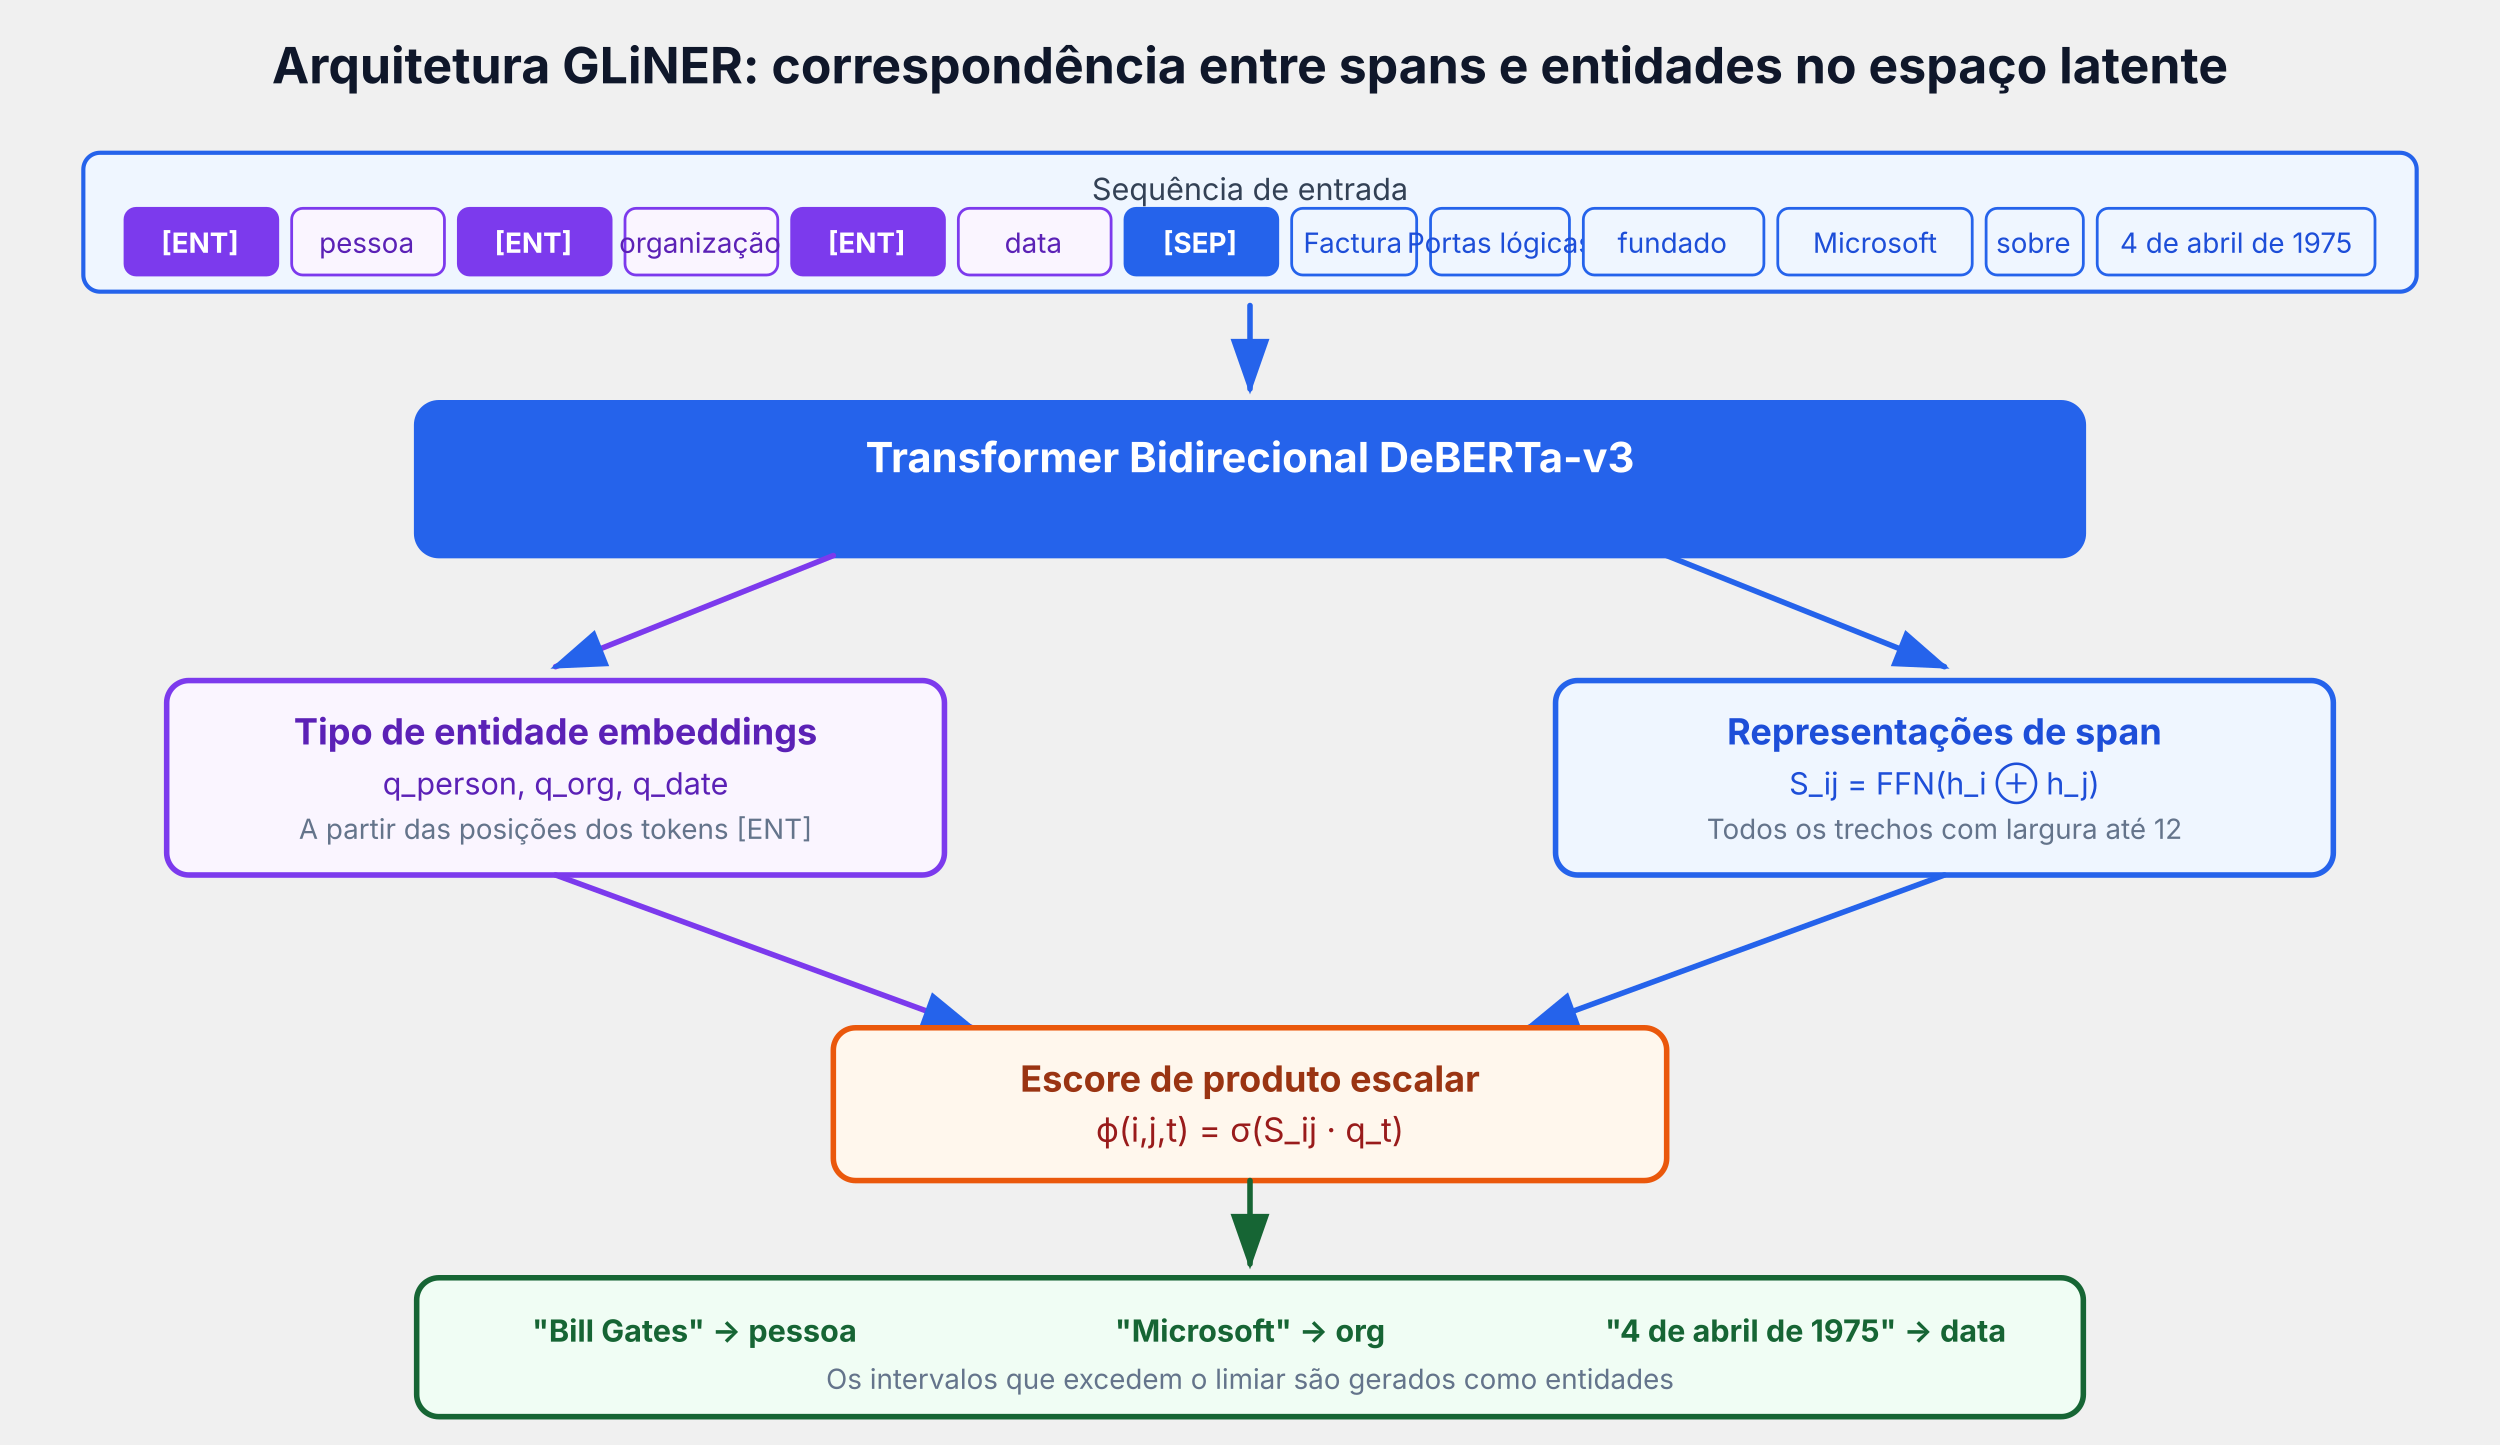
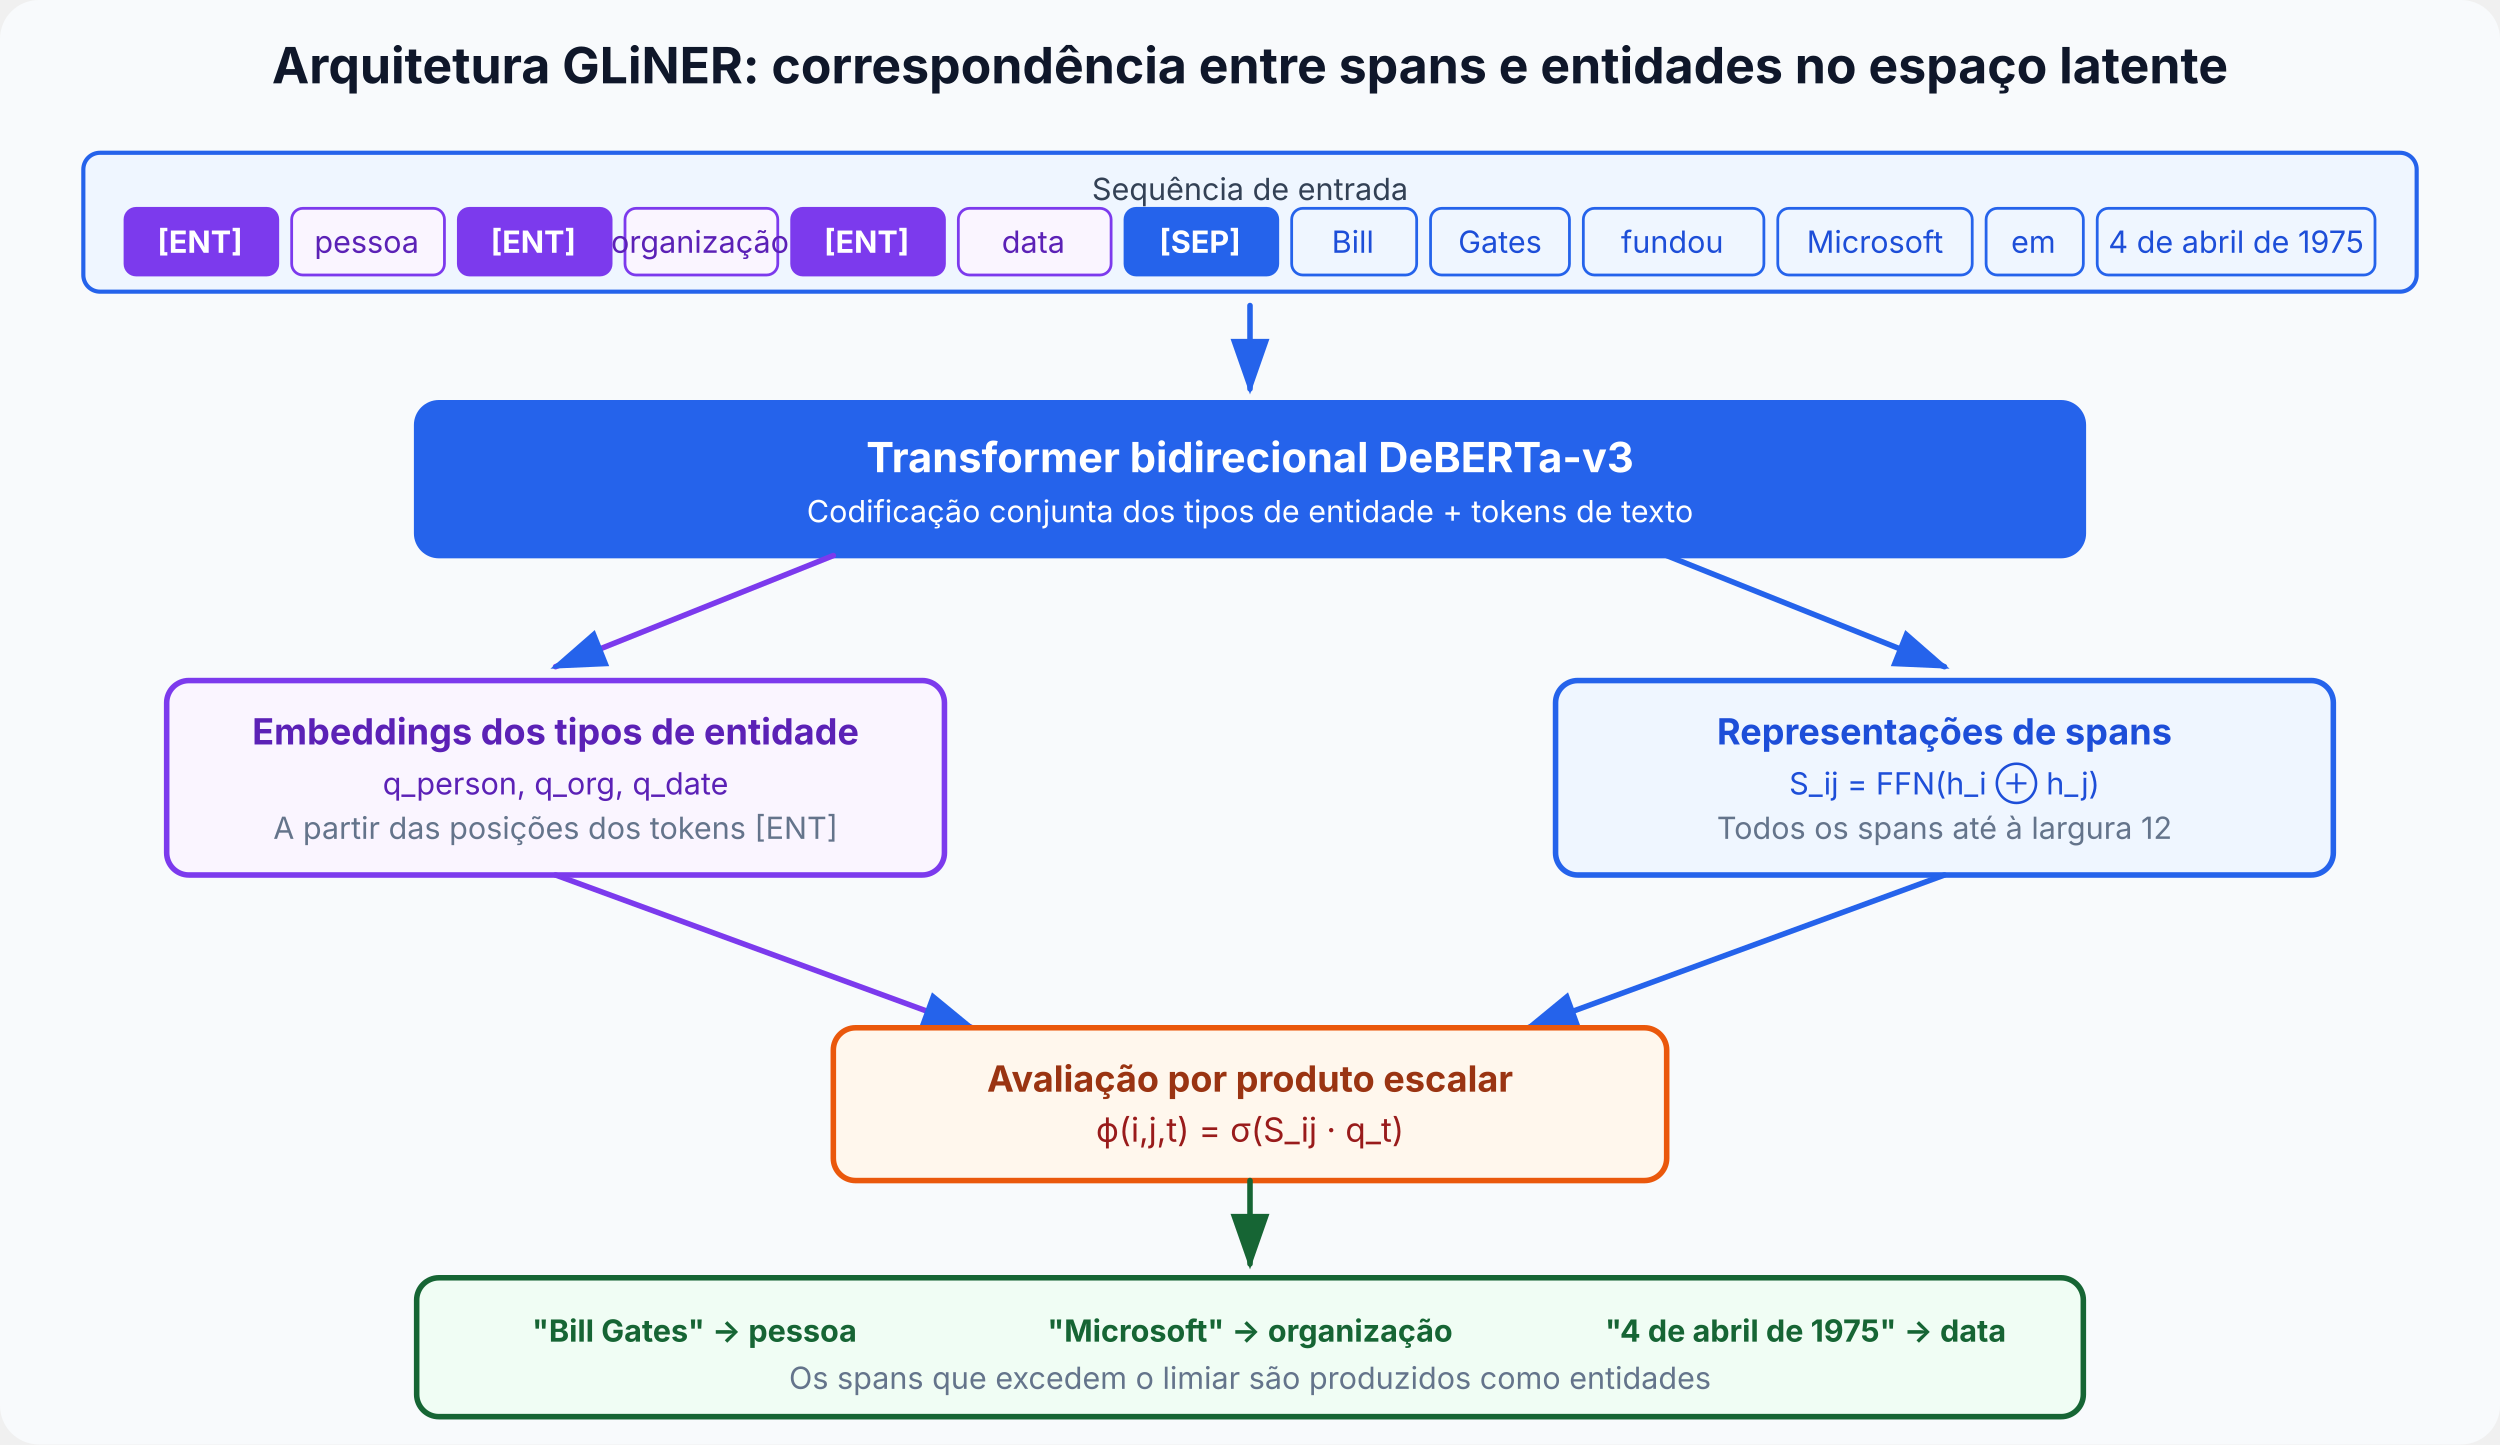
<svg xmlns="http://www.w3.org/2000/svg" viewBox="0 0 900 520" font-family="Inter, system-ui, sans-serif" role="img" aria-label="GLiNER architecture: entity type tokens and text tokens are jointly encoded by DeBERTa, then span representations are scored against entity type embeddings via dot product" data-visual-system="evidence-plate-v1" preserveAspectRatio="xMidYMid meet" shape-rendering="geometricPrecision" text-rendering="geometricPrecision">
  <defs>
    <marker id="arrow1" markerWidth="10" markerHeight="7" refX="9" refY="3.5" orient="auto">
      <polygon points="0 0, 10 3.5, 0 7" fill="#2563eb" />
    </marker>
    <marker id="arrow2" markerWidth="10" markerHeight="7" refX="9" refY="3.5" orient="auto">
      <polygon points="0 0, 10 3.5, 0 7" fill="#166534" />
    </marker>
  </defs>
  <style data-visual-system="evidence-plate-v1">
    * { animation: none !important; }
    .anim-box, .bar, .bar-text, .seq-item, .t-box, .flow { opacity: 1 !important; transform: none !important; }
    path, line, polyline { stroke-linecap: round; stroke-linejoin: round; }
  </style>
+   <rect width="900" height="520" rx="14" fill="#f8fafc" />
  <text x="450" y="30" text-anchor="middle" font-size="18" font-weight="bold" fill="#0f172a">Arquitetura GLiNER: correspondência entre spans e entidades no espaço latente</text>
  <rect x="30" y="55" width="840" height="50" rx="6" fill="#eff6ff" stroke="#2563eb" stroke-width="1.5" />
  <text x="450" y="72" text-anchor="middle" font-size="11" fill="#334155">Sequência de entrada</text>
  <rect x="45" y="75" width="55" height="24" rx="4" fill="#7c3aed" stroke="#7c3aed" stroke-width="1" />
-   <text x="72" y="91" text-anchor="middle" font-size="10" fill="#ffffff" font-weight="bold">[ENT]</text>
+   <text x="72" y="91" text-anchor="middle" font-size="11" fill="#ffffff" font-weight="bold">[ENT]</text>
  <rect x="105" y="75" width="55" height="24" rx="4" fill="#faf5ff" stroke="#7c3aed" stroke-width="1" />
-   <text x="132" y="91" text-anchor="middle" font-size="10" fill="#5b21b6">pessoa</text>
+   <text x="132" y="91" text-anchor="middle" font-size="11" fill="#5b21b6">pessoa</text>
  <rect x="165" y="75" width="55" height="24" rx="4" fill="#7c3aed" stroke="#7c3aed" stroke-width="1" />
-   <text x="192" y="91" text-anchor="middle" font-size="10" fill="#ffffff" font-weight="bold">[ENT]</text>
+   <text x="192" y="91" text-anchor="middle" font-size="11" fill="#ffffff" font-weight="bold">[ENT]</text>
  <rect x="225" y="75" width="55" height="24" rx="4" fill="#faf5ff" stroke="#7c3aed" stroke-width="1" />
-   <text x="252" y="91" text-anchor="middle" font-size="10" fill="#5b21b6">organização</text>
+   <text x="252" y="91" text-anchor="middle" font-size="11" fill="#5b21b6">organização</text>
  <rect x="285" y="75" width="55" height="24" rx="4" fill="#7c3aed" stroke="#7c3aed" stroke-width="1" />
-   <text x="312" y="91" text-anchor="middle" font-size="10" fill="#ffffff" font-weight="bold">[ENT]</text>
+   <text x="312" y="91" text-anchor="middle" font-size="11" fill="#ffffff" font-weight="bold">[ENT]</text>
  <rect x="345" y="75" width="55" height="24" rx="4" fill="#faf5ff" stroke="#7c3aed" stroke-width="1" />
-   <text x="372" y="91" text-anchor="middle" font-size="10" fill="#5b21b6">data</text>
+   <text x="372" y="91" text-anchor="middle" font-size="11" fill="#5b21b6">data</text>
  <rect x="405" y="75" width="55" height="24" rx="4" fill="#2563eb" stroke="#2563eb" stroke-width="1" />
-   <text x="432" y="91" text-anchor="middle" font-size="10" fill="#ffffff" font-weight="bold">[SEP]</text>
+   <text x="432" y="91" text-anchor="middle" font-size="11" fill="#ffffff" font-weight="bold">[SEP]</text>
  <rect x="465" y="75" width="45" height="24" rx="4" fill="#eff6ff" stroke="#2563eb" stroke-width="1" />
-   <text x="487" y="91" text-anchor="middle" font-size="10" fill="#1d4ed8">Factura</text>
+   <text x="487" y="91" text-anchor="middle" font-size="11" fill="#1d4ed8">Bill</text>
  <rect x="515" y="75" width="50" height="24" rx="4" fill="#eff6ff" stroke="#2563eb" stroke-width="1" />
-   <text x="540" y="91" text-anchor="middle" font-size="10" fill="#1d4ed8">Portas lógicas</text>
+   <text x="540" y="91" text-anchor="middle" font-size="11" fill="#1d4ed8">Gates</text>
  <rect x="570" y="75" width="65" height="24" rx="4" fill="#eff6ff" stroke="#2563eb" stroke-width="1" />
-   <text x="602" y="91" text-anchor="middle" font-size="10" fill="#1d4ed8">fundado</text>
+   <text x="602" y="91" text-anchor="middle" font-size="11" fill="#1d4ed8">fundou</text>
  <rect x="640" y="75" width="70" height="24" rx="4" fill="#eff6ff" stroke="#2563eb" stroke-width="1" />
-   <text x="675" y="91" text-anchor="middle" font-size="10" fill="#1d4ed8">Microsoft</text>
+   <text x="675" y="91" text-anchor="middle" font-size="11" fill="#1d4ed8">Microsoft</text>
  <rect x="715" y="75" width="35" height="24" rx="4" fill="#eff6ff" stroke="#2563eb" stroke-width="1" />
-   <text x="732" y="91" text-anchor="middle" font-size="10" fill="#1d4ed8">sobre</text>
+   <text x="732" y="91" text-anchor="middle" font-size="11" fill="#1d4ed8">em</text>
  <rect x="755" y="75" width="100" height="24" rx="4" fill="#eff6ff" stroke="#2563eb" stroke-width="1" />
-   <text x="805" y="91" text-anchor="middle" font-size="10" fill="#1d4ed8">4 de abril de 1975</text>
+   <text x="805" y="91" text-anchor="middle" font-size="11" fill="#1d4ed8">4 de abril de 1975</text>
  <line x1="450" y1="110" x2="450" y2="140" stroke="#2563eb" stroke-width="2" marker-end="url(#arrow1)" />
  <rect x="150" y="145" width="600" height="55" rx="8" fill="#2563eb" stroke="#2563eb" stroke-width="2" />
-   <text x="450" y="170" text-anchor="middle" font-size="15" fill="#ffffff" font-weight="bold">Transformer Bidirecional DeBERTa-v3</text>
-   <text x="450" y="188" text-anchor="middle" font-size="11" fill="#2563eb">Encodificação conjunta de tipos de entidade + tokens de texto</text>
+   <text x="450" y="170" text-anchor="middle" font-size="15" fill="#ffffff" font-weight="bold">Transformer bidirecional DeBERTa-v3</text>
+   <text x="450" y="188" text-anchor="middle" font-size="11" fill="#ffffff">Codificação conjunta dos tipos de entidade + tokens de texto</text>
  <line x1="300" y1="200" x2="200" y2="240" stroke="#7c3aed" stroke-width="2" marker-end="url(#arrow1)" />
  <line x1="600" y1="200" x2="700" y2="240" stroke="#2563eb" stroke-width="2" marker-end="url(#arrow1)" />
  <rect x="60" y="245" width="280" height="70" rx="8" fill="#faf5ff" stroke="#7c3aed" stroke-width="2" />
-   <text x="200" y="268" text-anchor="middle" font-size="13" font-weight="bold" fill="#5b21b6">Tipo de entidade embeddings</text>
+   <text x="200" y="268" text-anchor="middle" font-size="13" font-weight="bold" fill="#5b21b6">Embeddings dos tipos de entidade</text>
  <text x="200" y="286" text-anchor="middle" font-size="11" fill="#5b21b6">q_person, q_org, q_date</text>
-   <text x="200" y="302" text-anchor="middle" font-size="10" fill="#64748b">A partir das posições dos tokens [ENT]</text>
+   <text x="200" y="302" text-anchor="middle" font-size="11" fill="#64748b">A partir das posições dos tokens [ENT]</text>
  <rect x="560" y="245" width="280" height="70" rx="8" fill="#eff6ff" stroke="#2563eb" stroke-width="2" />
-   <text x="700" y="268" text-anchor="middle" font-size="13" font-weight="bold" fill="#1d4ed8">Representações de span</text>
+   <text x="700" y="268" text-anchor="middle" font-size="13" font-weight="bold" fill="#1d4ed8">Representações de spans</text>
  <text x="700" y="286" text-anchor="middle" font-size="11" fill="#1d4ed8">S_ij = FFN(h_i ⊕ h_j)</text>
-   <text x="700" y="302" text-anchor="middle" font-size="10" fill="#64748b">Todos os trechos com largura até 12</text>
+   <text x="700" y="302" text-anchor="middle" font-size="11" fill="#64748b">Todos os spans até à largura 12</text>
  <line x1="200" y1="315" x2="350" y2="370" stroke="#7c3aed" stroke-width="2" marker-end="url(#arrow1)" />
  <line x1="700" y1="315" x2="550" y2="370" stroke="#2563eb" stroke-width="2" marker-end="url(#arrow1)" />
  <rect x="300" y="370" width="300" height="55" rx="8" fill="#fff7ed" stroke="#ea580c" stroke-width="2" />
-   <text x="450" y="393" text-anchor="middle" font-size="13" font-weight="bold" fill="#9a3412">Escore de produto escalar</text>
+   <text x="450" y="393" text-anchor="middle" font-size="13" font-weight="bold" fill="#9a3412">Avaliação por produto escalar</text>
  <text x="450" y="411" text-anchor="middle" font-size="12" fill="#991b1b">ϕ(i,j,t) = σ(S_ij · q_t)</text>
  <line x1="450" y1="425" x2="450" y2="455" stroke="#166534" stroke-width="2" marker-end="url(#arrow2)" />
  <rect x="150" y="460" width="600" height="50" rx="8" fill="#f0fdf4" stroke="#166534" stroke-width="2" />
  <text x="250" y="483" text-anchor="middle" font-size="11" fill="#166534" font-weight="bold">"Bill Gates" → pessoa</text>
-   <text x="450" y="483" text-anchor="middle" font-size="11" fill="#166534" font-weight="bold">"Microsoft" → org</text>
+   <text x="450" y="483" text-anchor="middle" font-size="11" fill="#166534" font-weight="bold">"Microsoft" → organização</text>
  <text x="650" y="483" text-anchor="middle" font-size="11" fill="#166534" font-weight="bold">"4 de abril de 1975" → data</text>
-   <text x="450" y="500" text-anchor="middle" font-size="10" fill="#64748b">Os intervalos que excedem o limiar são gerados como entidades</text>
+   <text x="450" y="500" text-anchor="middle" font-size="11" fill="#64748b">Os spans que excedem o limiar são produzidos como entidades</text>
</svg>
